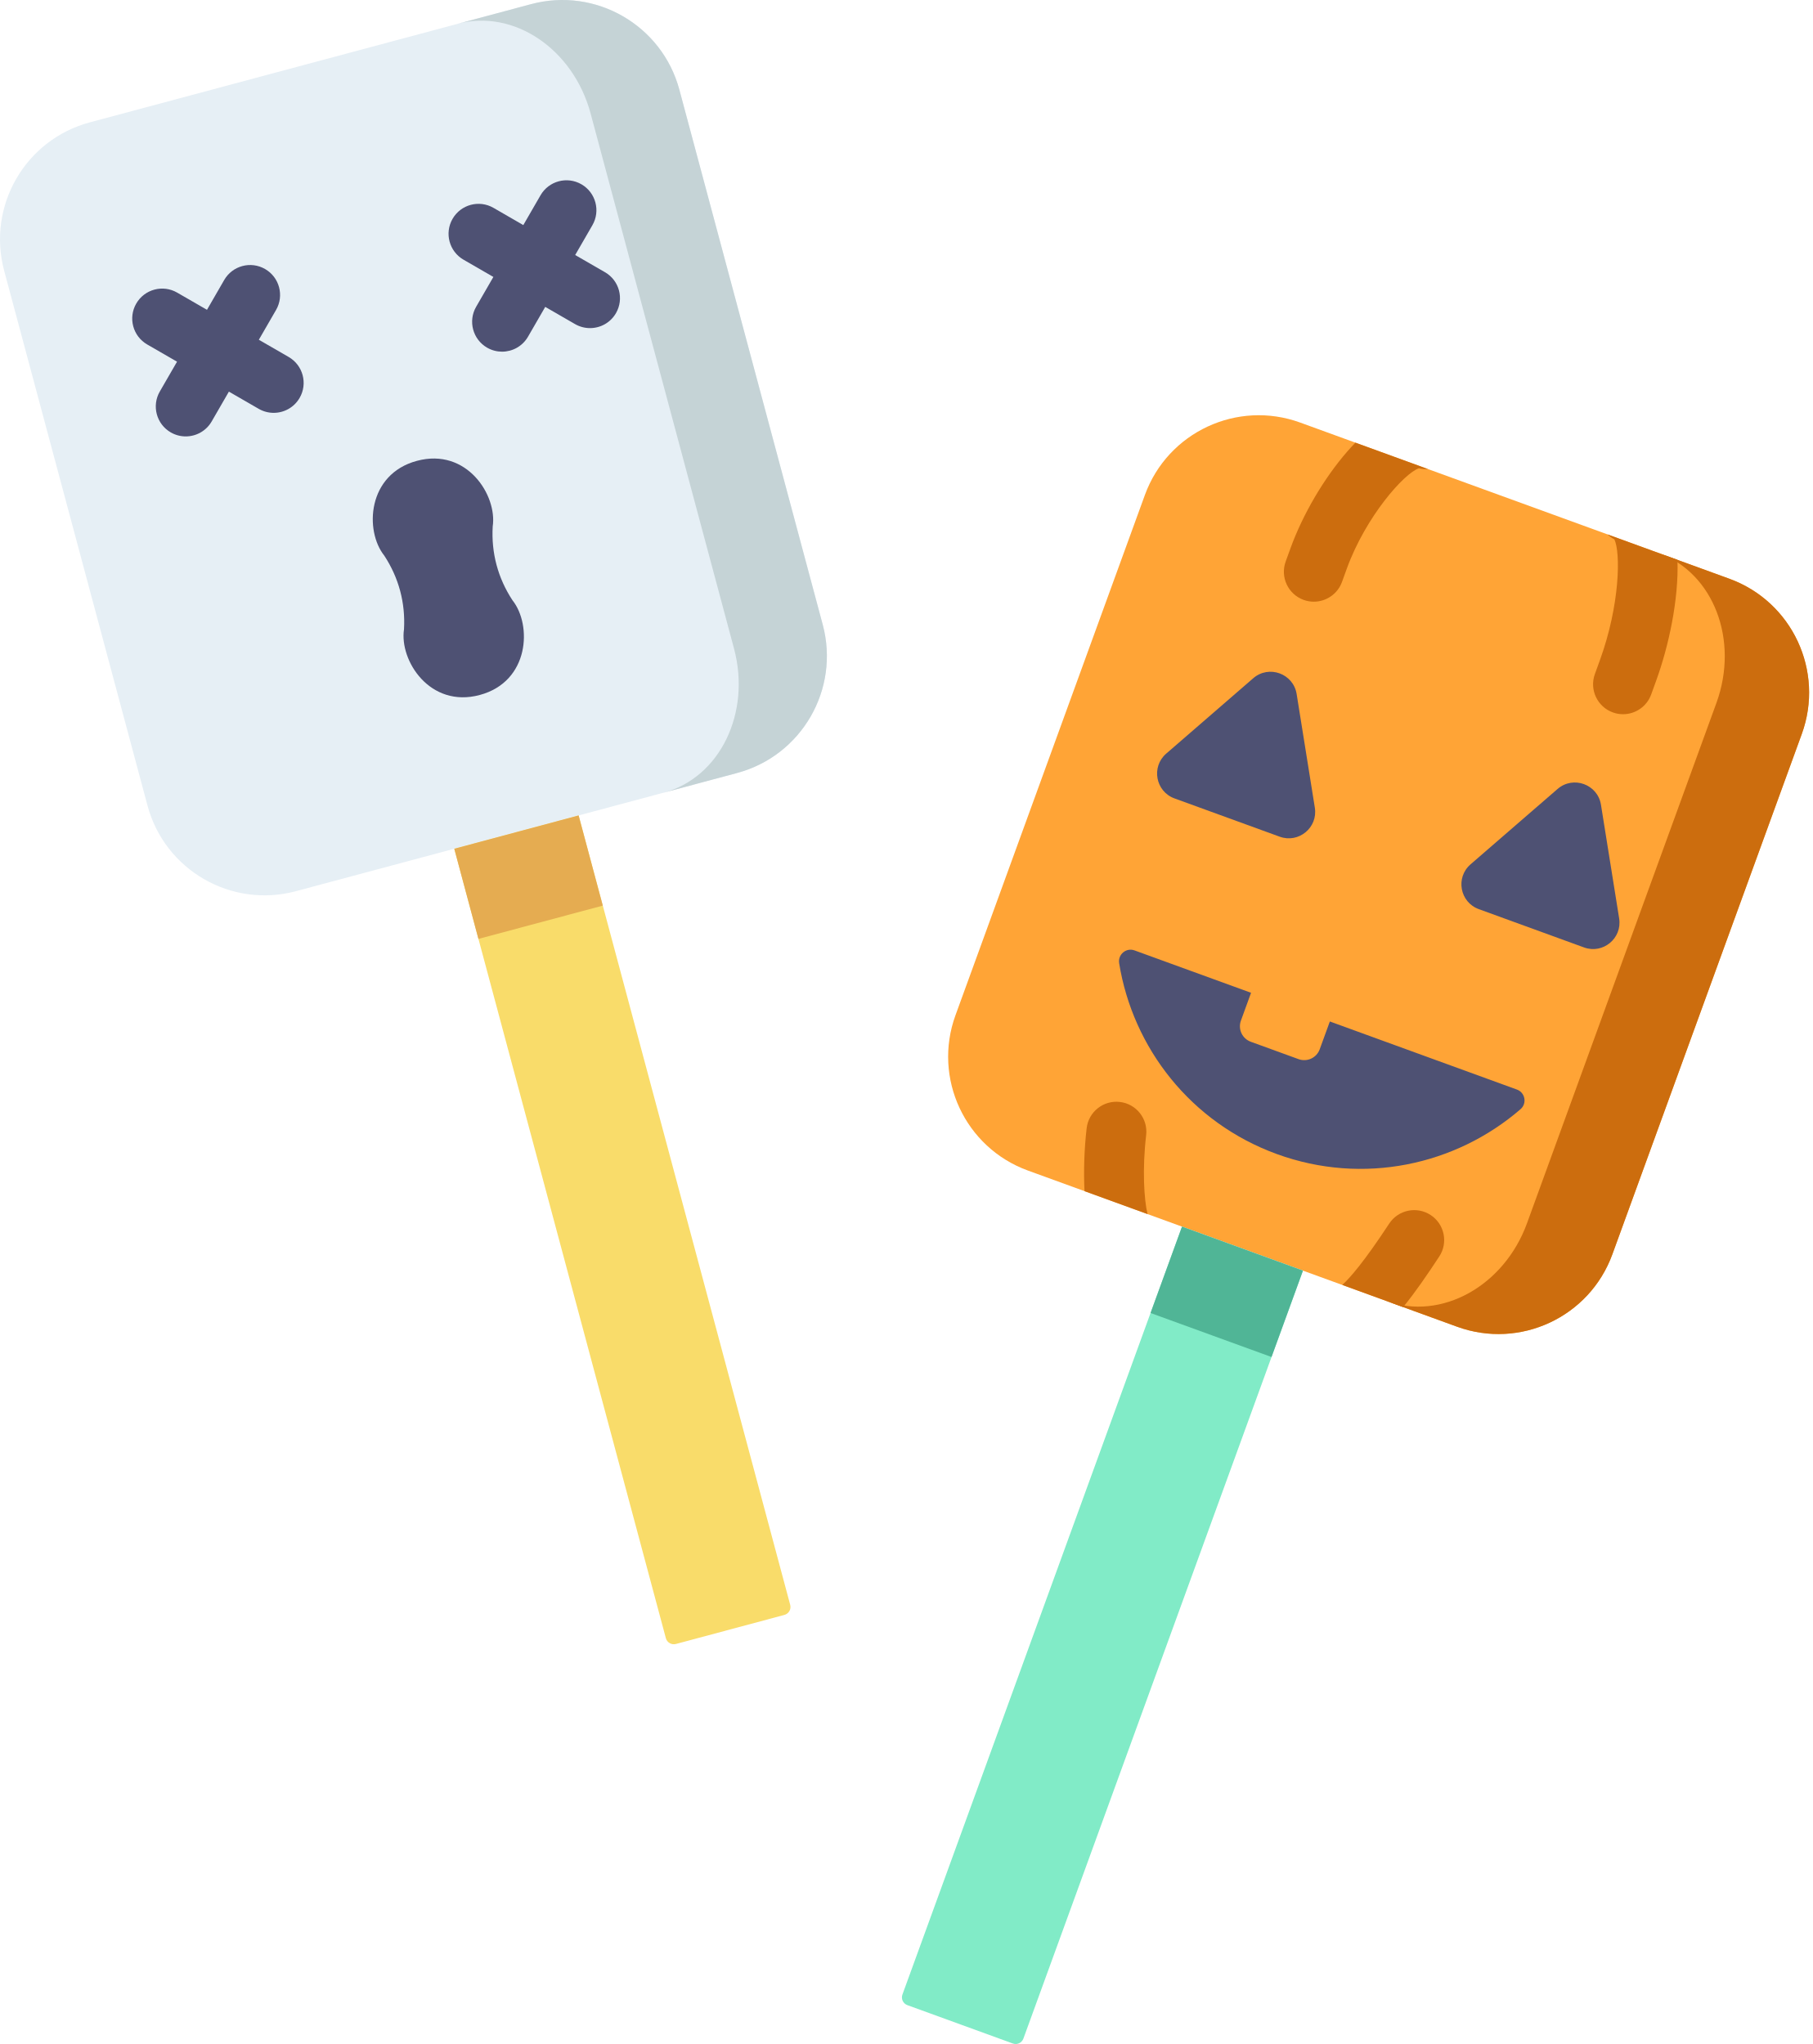
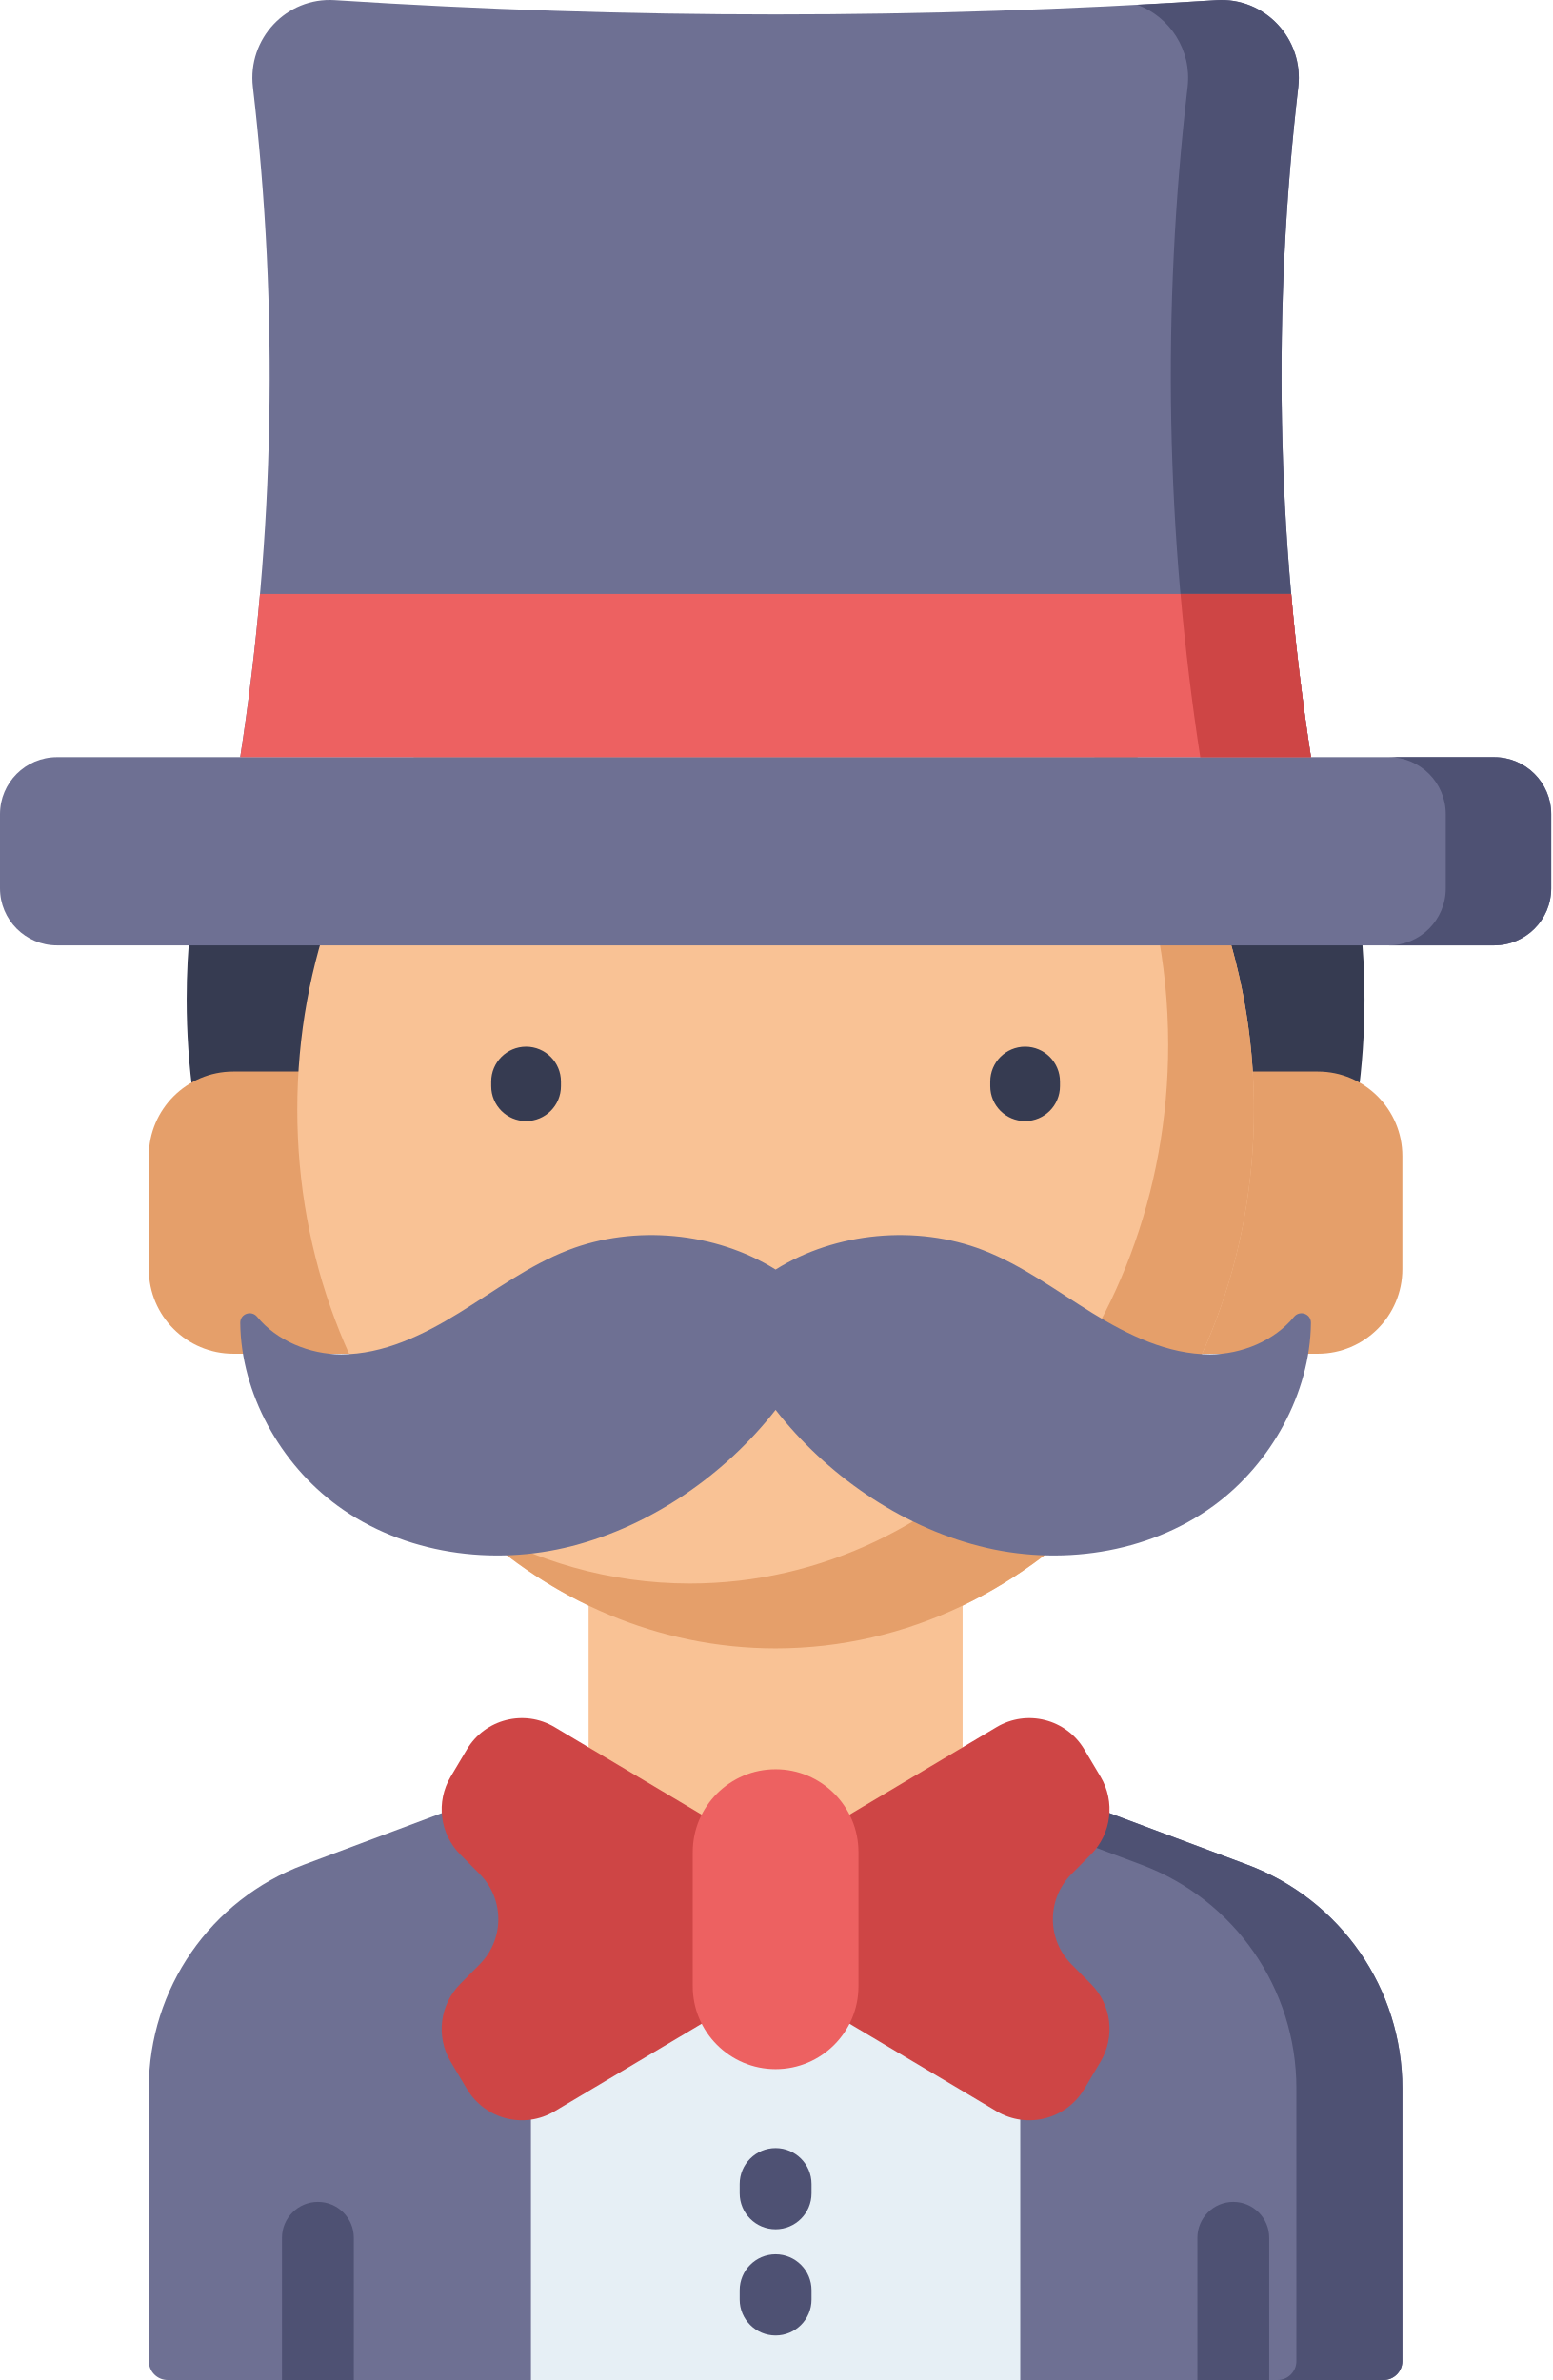
- <svg xmlns="http://www.w3.org/2000/svg" width="454px" height="512px" viewBox="0 0 454 512" version="1.1">
+ <svg xmlns="http://www.w3.org/2000/svg" width="334px" height="512px" viewBox="0 0 334 512" version="1.1">
  <defs />
  <g id="login" stroke="none" stroke-width="1" fill="none" fill-rule="evenodd">
-     <g id="008-marshmallow" fill-rule="nonzero">
-       <path d="M1.043,67.809 L36.938,201.777 C41.277,217.965 57.914,227.57 74.102,223.234 L184.586,193.629 C200.773,189.293 210.379,172.656 206.043,156.469 L170.145,22.496 C165.809,6.309 149.168,-3.297 132.98,1.043 L22.5,30.645 C6.312,34.984 -3.297,51.621 1.043,67.809 Z" id="Shape" fill="#E6EFF5" />
-       <path d="M206.043,156.469 L170.145,22.496 C165.809,6.309 149.168,-3.297 132.98,1.043 L114.609,5.965 C128.668,2.199 143.582,12.266 147.918,28.453 L183.816,162.422 C188.152,178.605 180.273,194.781 166.215,198.551 L184.586,193.629 C200.773,189.293 210.379,172.656 206.043,156.469 Z" id="Shape" fill="#C5D3D6" />
-       <path d="M72.293,89.418 L64.824,85.105 L69.137,77.637 C71.207,74.051 69.98,69.461 66.391,67.391 C62.805,65.32 58.219,66.547 56.148,70.137 L51.836,77.605 L44.363,73.293 C40.777,71.223 36.191,72.453 34.121,76.039 C32.047,79.625 33.277,84.211 36.863,86.285 L44.336,90.598 L40.023,98.066 C37.949,101.652 39.18,106.242 42.766,108.312 C43.949,108.992 45.238,109.316 46.508,109.316 C49.102,109.316 51.621,107.973 53.012,105.566 L57.324,98.098 L64.793,102.41 C65.977,103.09 67.266,103.414 68.539,103.414 C71.129,103.414 73.652,102.07 75.039,99.664 C77.113,96.078 75.883,91.492 72.293,89.418 Z" id="Shape" fill="#4E5173" />
-       <path d="M151.516,68.191 L144.047,63.879 L148.359,56.41 C150.43,52.824 149.203,48.234 145.613,46.164 C142.027,44.094 137.441,45.324 135.371,48.91 L131.055,56.379 L123.586,52.066 C120,49.992 115.414,51.223 113.34,54.812 C111.27,58.398 112.5,62.984 116.086,65.055 L123.559,69.371 L119.246,76.84 C117.172,80.426 118.402,85.012 121.988,87.086 C123.172,87.766 124.461,88.09 125.734,88.09 C128.324,88.09 130.844,86.746 132.234,84.34 L136.547,76.871 L144.016,81.184 C145.199,81.863 146.488,82.188 147.762,82.188 C150.352,82.188 152.875,80.844 154.262,78.438 C156.332,74.852 155.105,70.262 151.516,68.191 Z" id="Shape" fill="#4E5173" />
-       <path d="M120.141,174.086 C107.656,177.441 99.992,165.449 101.176,157.637 C101.555,151 99.871,144.719 96.227,139.164 C91.293,132.988 91.934,118.77 104.426,115.434 C116.91,112.078 124.57,124.07 123.391,131.887 C123.012,138.52 124.695,144.801 128.34,150.359 C133.27,156.535 132.633,170.75 120.141,174.086 Z" id="Shape" fill="#4E5173" />
-       <path d="M113.773,212.605 L166.754,410.336 C167.051,411.438 168.18,412.09 169.281,411.797 L196.438,404.52 C197.535,404.227 198.191,403.094 197.895,401.996 L144.914,204.262 L113.773,212.605 Z" id="Shape" fill="#F9DC6A" />
-       <polygon id="Shape" fill="#E5AC51" points="113.766 212.602 144.906 204.258 150.957 226.848 119.816 235.188" />
-       <path d="M286.723,123.984 L239.285,254.316 C233.555,270.062 241.672,287.477 257.422,293.207 L364.902,332.328 C380.652,338.059 398.062,329.941 403.797,314.191 L451.234,183.863 C456.965,168.113 448.844,150.703 433.098,144.969 L325.613,105.848 C309.867,100.117 292.453,108.238 286.723,123.984 Z" id="Shape" fill="#FFA436" />
-       <g id="Group" transform="translate(271, 110)" fill="#CC6D0E">
-         <path d="M162.098,34.969 L144.426,28.535 C158.125,33.523 164.586,50.332 158.855,66.078 L111.418,196.41 C105.688,212.156 89.938,220.879 76.234,215.895 L93.906,222.328 C109.652,228.059 127.066,219.938 132.797,204.191 L180.234,73.863 C185.965,58.113 177.844,40.699 162.098,34.969 Z" id="Shape" />
-         <path d="M87.293,194.355 C83.836,192.082 79.184,193.039 76.906,196.5 C70.645,206.031 67.086,210.113 65.156,211.863 L80.402,217.414 C83.438,213.707 86.434,209.316 89.441,204.742 C91.719,201.281 90.758,196.629 87.293,194.355 Z" id="Shape" />
-         <path d="M135.465,68.902 C138.531,68.902 141.41,67.008 142.516,63.957 L143.738,60.582 C146.863,52 149.461,40.219 149.094,30.238 L131.562,23.855 C132.07,24.34 132.648,24.758 133.293,25.094 C134.879,28.352 134.73,41.484 129.641,55.461 L128.414,58.844 C127.004,62.738 129.016,67.039 132.91,68.453 C133.75,68.758 134.617,68.902 135.465,68.902 Z" id="Shape" />
-         <path d="M66.422,3.078 C60.613,9.734 55.301,18.773 52.207,27.273 L50.98,30.656 C49.566,34.551 51.578,38.852 55.473,40.266 C56.32,40.57 57.18,40.715 58.031,40.715 C61.098,40.715 63.977,38.82 65.082,35.773 L66.305,32.398 C71.062,19.336 80.699,8.504 84.344,7.301 C85.109,7.492 85.879,7.551 86.633,7.504 L68.445,0.883 C67.781,1.562 67.109,2.293 66.422,3.078 Z" id="Shape" />
-         <path d="M16.039,174.348 C16.52,170.234 13.574,166.508 9.461,166.027 C5.34,165.543 1.621,168.492 1.137,172.605 C0.531,177.789 0.352,183.457 0.602,188.367 L16.387,194.113 C15.508,190.512 15.039,182.867 16.039,174.348 Z" id="Shape" />
+     <g id="018-magician" fill-rule="nonzero">
+       <path d="M43.469,183.133 C41.301,193.363 40.148,204.031 40.148,214.992 C40.148,229.426 42.137,243.348 45.828,256.441 L287.812,256.441 C291.5,243.348 293.488,229.426 293.488,214.992 C293.488,204.031 292.34,193.363 290.172,183.133 L43.469,183.133 Z" id="Shape" fill="#363B51" />
+       <path d="M297.57,512 L36.066,512 C33.828,512 32.012,510.184 32.012,507.945 L32.012,449.23 C32.012,427.816 45.305,408.648 65.363,401.145 L166.82,363.18 L268.277,401.145 C288.336,408.648 301.629,427.816 301.629,449.23 L301.629,507.945 C301.629,510.184 299.812,512 297.57,512 Z" id="Shape" fill="#6E7093" />
+       <polygon id="Shape" fill="#E6EFF5" points="166.82 363.18 114.195 382.871 114.195 512 219.445 512 219.445 382.871" />
+       <g id="Group" transform="translate(60, 363)" fill="#4E5173">
+         <path d="M208.277,38.145 L106.82,0.18 L106.82,8.707 L185.488,38.145 C205.543,45.648 218.836,64.816 218.836,86.23 L218.836,144.945 C218.836,147.184 217.02,149 214.781,149 L237.57,149 C239.812,149 241.629,147.184 241.629,144.945 L241.629,86.23 C241.629,64.816 228.336,45.652 208.277,38.145 Z" id="Shape" />
+         <path d="M16.102,149 L16.102,118.414 C16.102,114.145 12.641,110.688 8.375,110.688 C4.109,110.688 0.648,114.145 0.648,118.414 L0.648,149 L16.102,149 Z" id="Shape" />
+         <path d="M212.992,149 L212.992,118.414 C212.992,114.145 209.535,110.688 205.266,110.688 C201,110.688 197.543,114.145 197.543,118.414 L197.543,149 L212.992,149 Z" id="Shape" />
      </g>
-       <path d="M296.016,307.254 L226,499.617 C225.613,500.688 226.164,501.871 227.234,502.262 L240.625,507.133 L253.652,511.875 C254.723,512.266 255.906,511.715 256.297,510.641 L326.312,318.281 L296.016,307.254 Z" id="Shape" fill="#81EBC7" />
-       <polygon id="Shape" fill="#50B596" points="296.016 307.254 288.141 328.891 303.469 334.469 318.434 339.918 326.309 318.281" />
-       <path d="M320.484,209.582 L294.133,199.992 C289.391,198.266 288.25,192.078 292.062,188.77 L313.859,169.887 C317.777,166.492 323.906,168.723 324.727,173.844 L329.285,202.32 C330.082,207.305 325.23,211.309 320.484,209.582 Z" id="Shape" fill="#4E5173" />
-       <path d="M396.699,237.324 L370.348,227.73 C365.602,226.004 364.461,219.816 368.277,216.512 L390.07,197.629 C393.992,194.23 400.121,196.461 400.941,201.582 L405.496,230.059 C406.293,235.043 401.441,239.051 396.699,237.324 Z" id="Shape" fill="#4E5173" />
-       <path d="M333.043,255.867 L330.504,262.836 C329.727,264.98 327.355,266.086 325.211,265.305 L313.242,260.949 C311.098,260.168 309.992,257.797 310.773,255.652 L313.309,248.684 L284.129,238.066 C282.039,237.305 279.922,239.082 280.277,241.273 C283.699,262.465 298.184,281.223 319.785,289.086 C341.395,296.949 364.559,291.883 380.801,277.836 C382.469,276.391 381.965,273.676 379.891,272.922 L333.043,255.867 Z" id="Shape" fill="#4E5173" />
+       <path d="M283.449,291.223 L248.559,291.223 L248.559,230.516 L283.449,230.516 C293.488,230.516 301.629,238.656 301.629,248.695 L301.629,273.043 C301.629,283.082 293.488,291.223 283.449,291.223 Z" id="Shape" fill="#E59F6A" />
+       <path d="M50.191,291.223 L85.082,291.223 L85.082,230.516 L50.191,230.516 C40.152,230.516 32.012,238.656 32.012,248.695 L32.012,273.043 C32.012,283.082 40.152,291.223 50.191,291.223 Z" id="Shape" fill="#E59F6A" />
+       <path d="M126.598,326.59 L126.598,378.699 C126.598,400.91 144.605,418.918 166.82,418.918 C189.035,418.918 207.043,400.91 207.043,378.699 L207.043,326.59 L126.598,326.59 Z" id="Shape" fill="#F9C295" />
+       <path d="M269.703,238.699 C269.703,174.684 223.641,122.793 166.82,122.793 C110,122.793 63.938,174.684 63.938,238.699 C63.938,302.711 110,354.605 166.82,354.605 C223.641,354.605 269.703,302.711 269.703,238.699 Z" id="Shape" fill="#F9C295" />
+       <path d="M214.547,136 C236.992,157.262 251.258,189.125 251.258,224.746 C251.258,288.758 205.195,340.652 148.375,340.652 C131.148,340.652 114.914,335.875 100.648,327.441 C118.539,344.391 141.617,354.605 166.82,354.605 C223.641,354.605 269.703,302.711 269.703,238.699 C269.703,194.094 247.332,155.379 214.547,136 Z" id="Shape" fill="#E59F6A" />
+       <path d="M0,175.148 L0,191.117 C0,197.887 5.488,203.375 12.262,203.375 L321.379,203.375 C328.152,203.375 333.641,197.887 333.641,191.117 L333.641,175.148 C333.641,168.375 328.152,162.887 321.379,162.887 L12.262,162.887 C5.488,162.887 2.84217094e-14,168.375 0,175.148 Z" id="Shape" fill="#6E7093" />
+       <path d="M321.379,162.887 L298.699,162.887 C305.473,162.887 310.961,168.375 310.961,175.148 L310.961,191.117 C310.961,197.887 305.473,203.375 298.699,203.375 L321.379,203.375 C328.152,203.375 333.641,197.887 333.641,191.117 L333.641,175.148 C333.641,168.375 328.152,162.887 321.379,162.887 Z" id="Shape" fill="#4E5173" />
+       <path d="M281.969,162.887 C274.562,114.832 273.652,66.777 279.246,18.723 C280.453,8.348 272.059,-0.637 261.637,0.035 C198.426,4.121 135.215,4.121 72.004,0.035 C61.582,-0.637 53.188,8.348 54.395,18.723 C59.988,66.777 59.078,114.832 51.668,162.887 L281.969,162.887 Z" id="Shape" fill="#6E7093" />
+       <path d="M279.246,18.723 C280.453,8.348 272.059,-0.637 261.637,0.035 C255.957,0.402 250.277,0.723 244.602,1.027 C251.594,3.594 256.363,10.738 255.434,18.719 C249.84,66.777 250.75,114.832 258.16,162.887 L281.969,162.887 C274.562,114.832 273.652,66.777 279.246,18.723 Z" id="Shape" fill="#4E5173" />
+       <path d="M55.922,127.777 C54.887,139.48 53.477,151.184 51.672,162.887 L281.969,162.887 C280.164,151.184 278.754,139.48 277.719,127.777 L55.922,127.777 Z" id="Shape" fill="#ED6161" />
+       <path d="M280.684,154.062 C280.309,151.32 279.957,148.578 279.621,145.836 C279.602,145.664 279.574,145.492 279.555,145.32 C278.848,139.477 278.238,133.633 277.723,127.789 C277.723,127.785 277.719,127.781 277.719,127.777 L253.91,127.777 C254.941,139.48 256.352,151.184 258.16,162.887 L281.969,162.887 C281.516,159.945 281.09,157.004 280.684,154.062 Z" id="Shape" fill="#CE4545" />
+       <path d="M172.605,429.332 L214.348,454.188 C220.879,458.074 229.324,455.934 233.211,449.402 L236.707,443.531 C239.914,438.137 239.07,431.258 234.656,426.805 L230.445,422.555 C225.129,417.191 225.129,408.543 230.445,403.18 L234.656,398.934 C239.07,394.477 239.914,387.598 236.707,382.207 L233.211,376.336 C229.324,369.805 220.879,367.66 214.348,371.551 L172.605,396.402 L172.605,429.332 Z" id="Shape" fill="#CE4545" />
+       <path d="M161.035,429.332 L119.293,454.188 C112.762,458.074 104.316,455.934 100.43,449.402 L96.934,443.531 C93.727,438.137 94.57,431.258 98.984,426.805 L103.195,422.555 C108.512,417.191 108.512,408.543 103.195,403.18 L98.984,398.934 C94.566,394.477 93.727,387.598 96.934,382.207 L100.43,376.336 C104.316,369.805 112.762,367.66 119.293,371.551 L161.035,396.402 L161.035,429.332 Z" id="Shape" fill="#CE4545" />
+       <path d="M166.82,380.613 C156.977,380.613 148.996,388.594 148.996,398.438 L148.996,427.297 C148.996,437.145 156.977,445.125 166.82,445.125 C176.664,445.125 184.645,437.141 184.645,427.297 L184.645,398.438 C184.645,388.594 176.664,380.613 166.82,380.613 Z" id="Shape" fill="#ED6161" />
+       <path d="M166.82,479.574 C162.555,479.574 159.094,476.117 159.094,471.848 L159.094,469.832 C159.094,465.566 162.555,462.109 166.82,462.109 C171.086,462.109 174.547,465.566 174.547,469.832 L174.547,471.848 C174.547,476.117 171.086,479.574 166.82,479.574 Z" id="Shape" fill="#4E5173" />
+       <path d="M166.82,502.422 C162.555,502.422 159.094,498.965 159.094,494.699 L159.094,492.68 C159.094,488.414 162.555,484.957 166.82,484.957 C171.086,484.957 174.547,488.414 174.547,492.68 L174.547,494.699 C174.547,498.965 171.086,502.422 166.82,502.422 Z" id="Shape" fill="#4E5173" />
+       <path d="M166.82,303.301 C155.961,317.203 140.152,328.195 123.07,332.59 C105.988,336.988 86.844,334.316 72.594,323.918 C60.277,314.93 51.828,299.754 51.672,284.574 C51.652,282.617 54.086,281.777 55.324,283.297 C59.508,288.43 66.602,291.359 73.395,291.359 C82.453,291.355 90.992,287.219 98.699,282.461 C106.41,277.707 113.766,272.199 122.215,268.93 C136.434,263.426 153.895,265.027 166.82,273.117 C179.742,265.027 197.203,263.426 211.426,268.93 C219.875,272.195 227.227,277.707 234.938,282.461 C242.648,287.219 251.184,291.359 260.242,291.359 C267.039,291.359 274.129,288.43 278.312,283.297 C279.551,281.777 281.984,282.617 281.965,284.574 C281.809,299.754 273.359,314.93 261.043,323.918 C246.793,334.316 227.648,336.988 210.566,332.59 C193.488,328.195 177.68,317.203 166.82,303.301 Z" id="Shape" fill="#6E7093" />
+       <path d="M220.488,241.168 C216.344,241.168 212.988,237.809 212.988,233.668 L212.988,232.668 C212.988,228.527 216.344,225.168 220.488,225.168 C224.629,225.168 227.988,228.527 227.988,232.668 L227.988,233.668 C227.988,237.809 224.629,241.168 220.488,241.168 Z" id="Shape" fill="#363B51" />
+       <path d="M113.152,241.168 C109.012,241.168 105.652,237.809 105.652,233.668 L105.652,232.668 C105.652,228.527 109.012,225.168 113.152,225.168 C117.297,225.168 120.652,228.527 120.652,232.668 L120.652,233.668 C120.652,237.809 117.297,241.168 113.152,241.168 Z" id="Shape" fill="#363B51" />
    </g>
  </g>
</svg>
